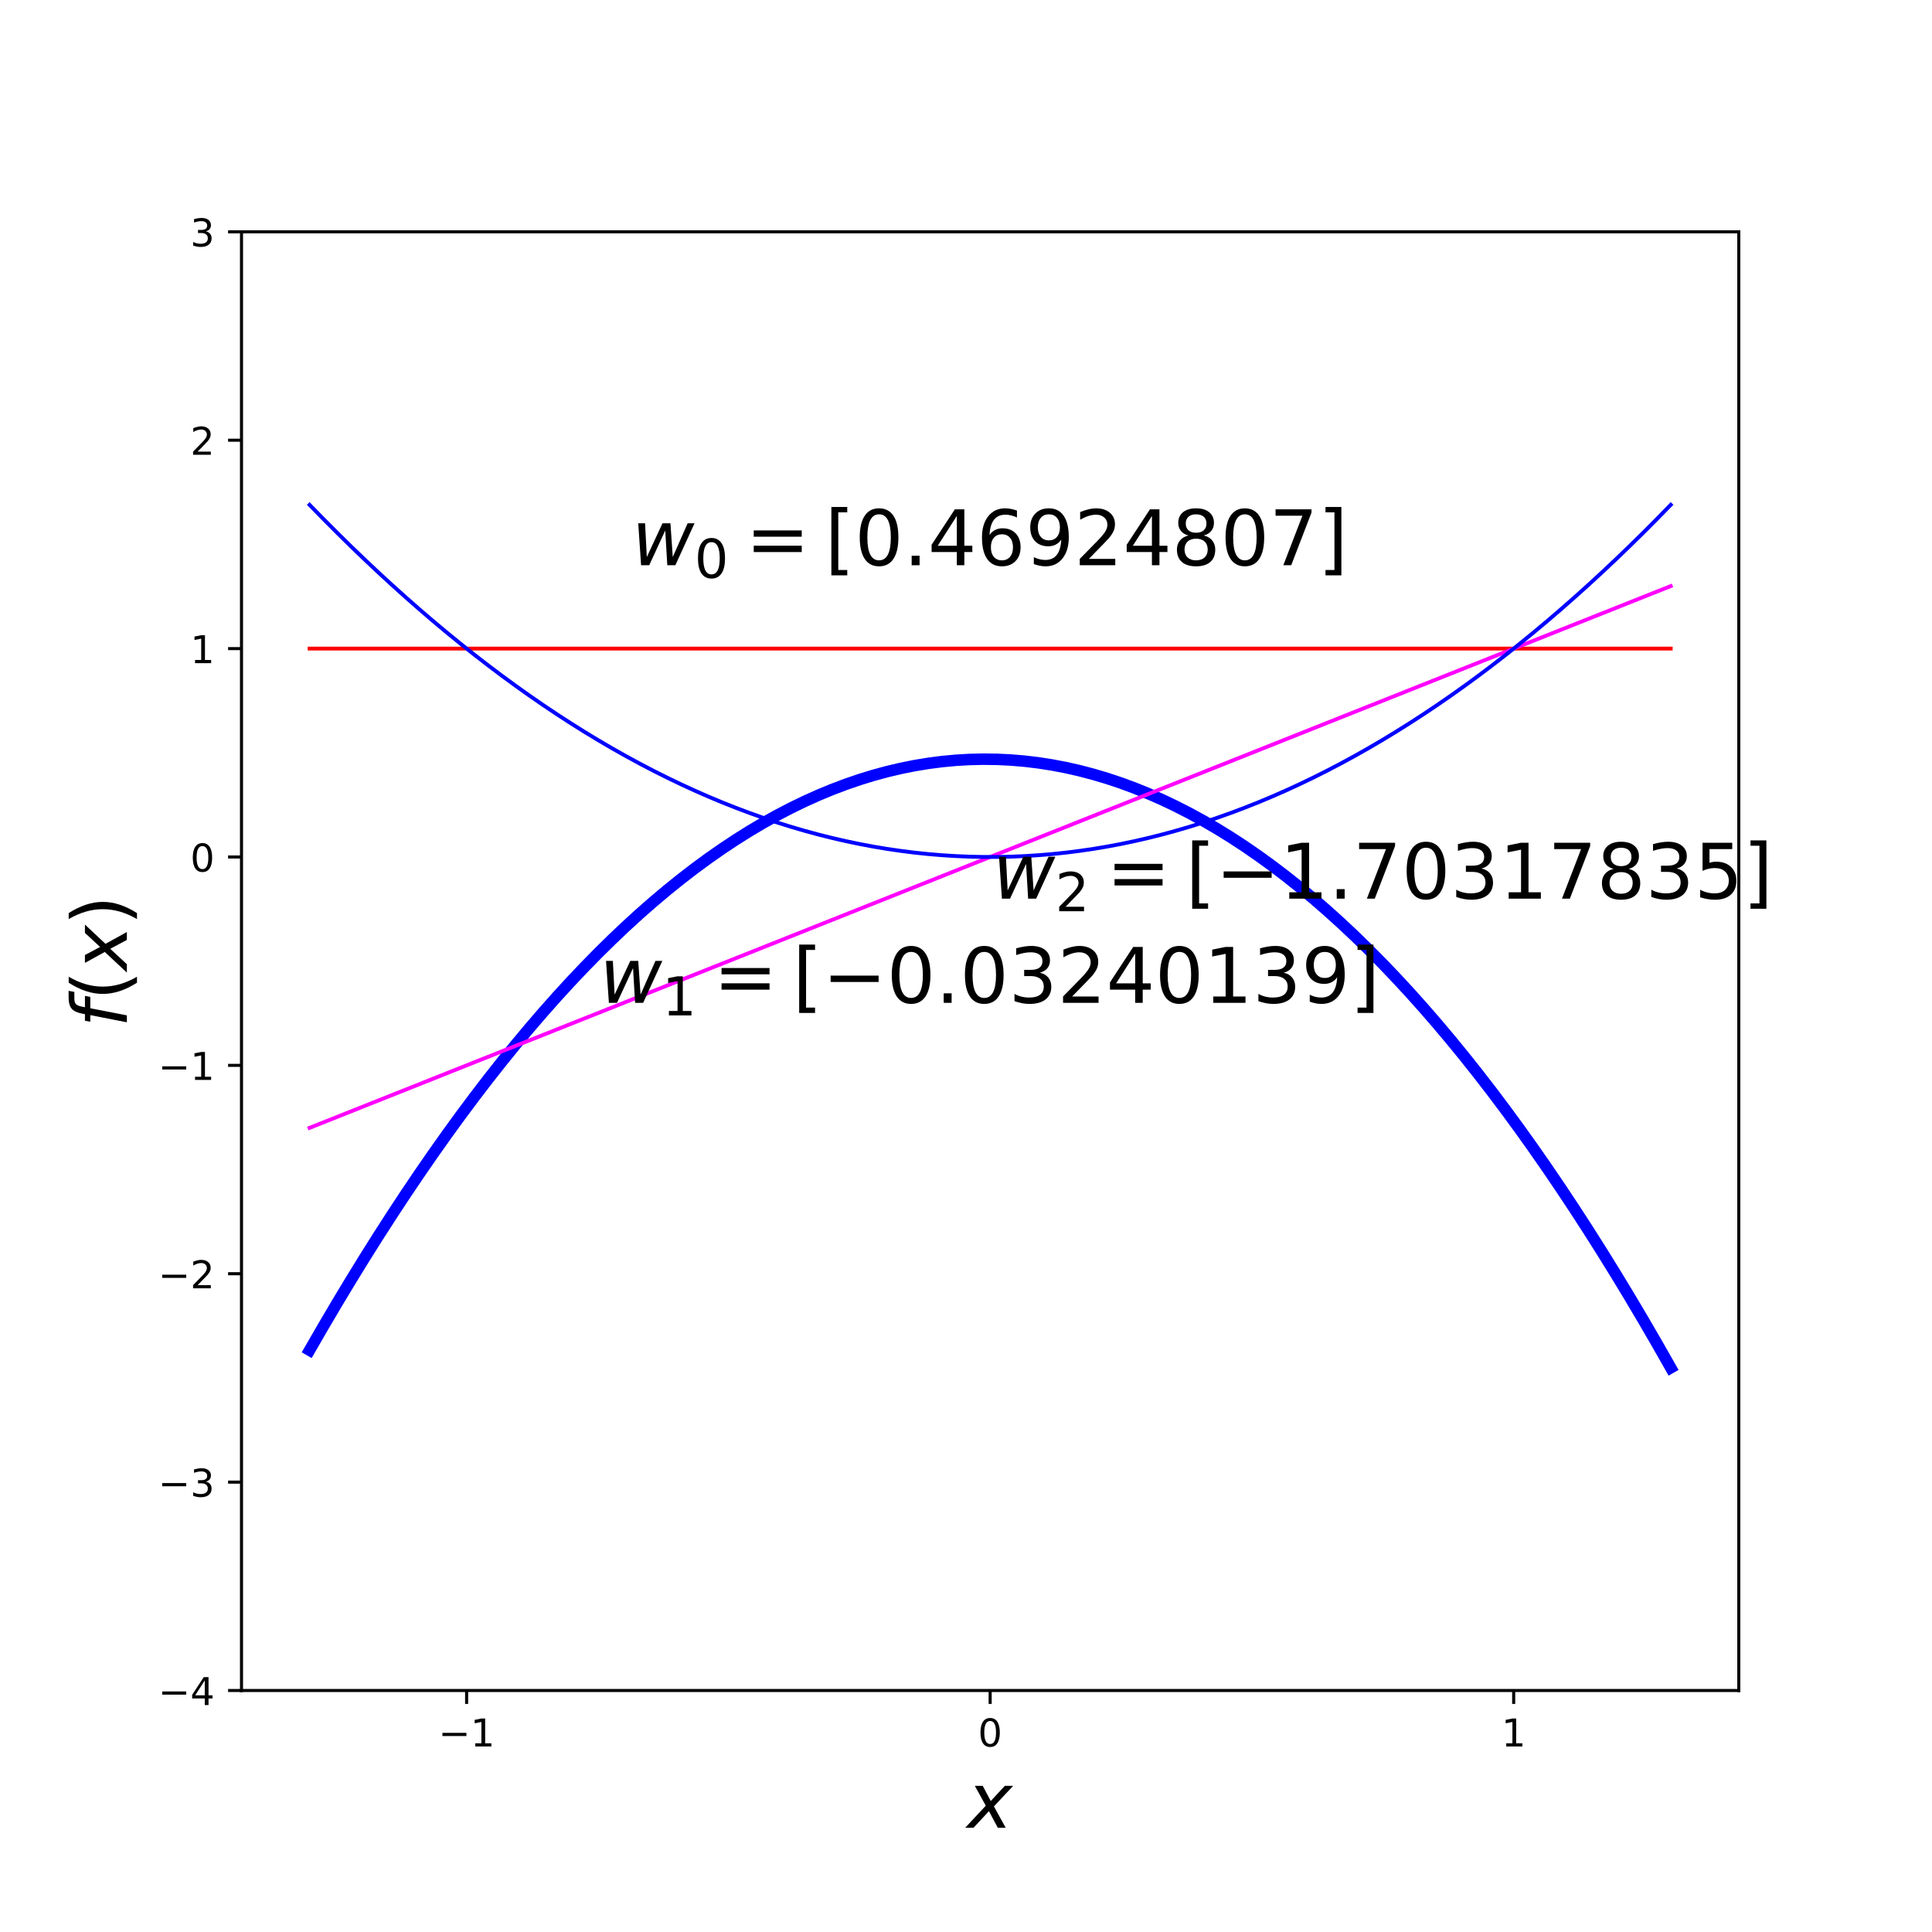
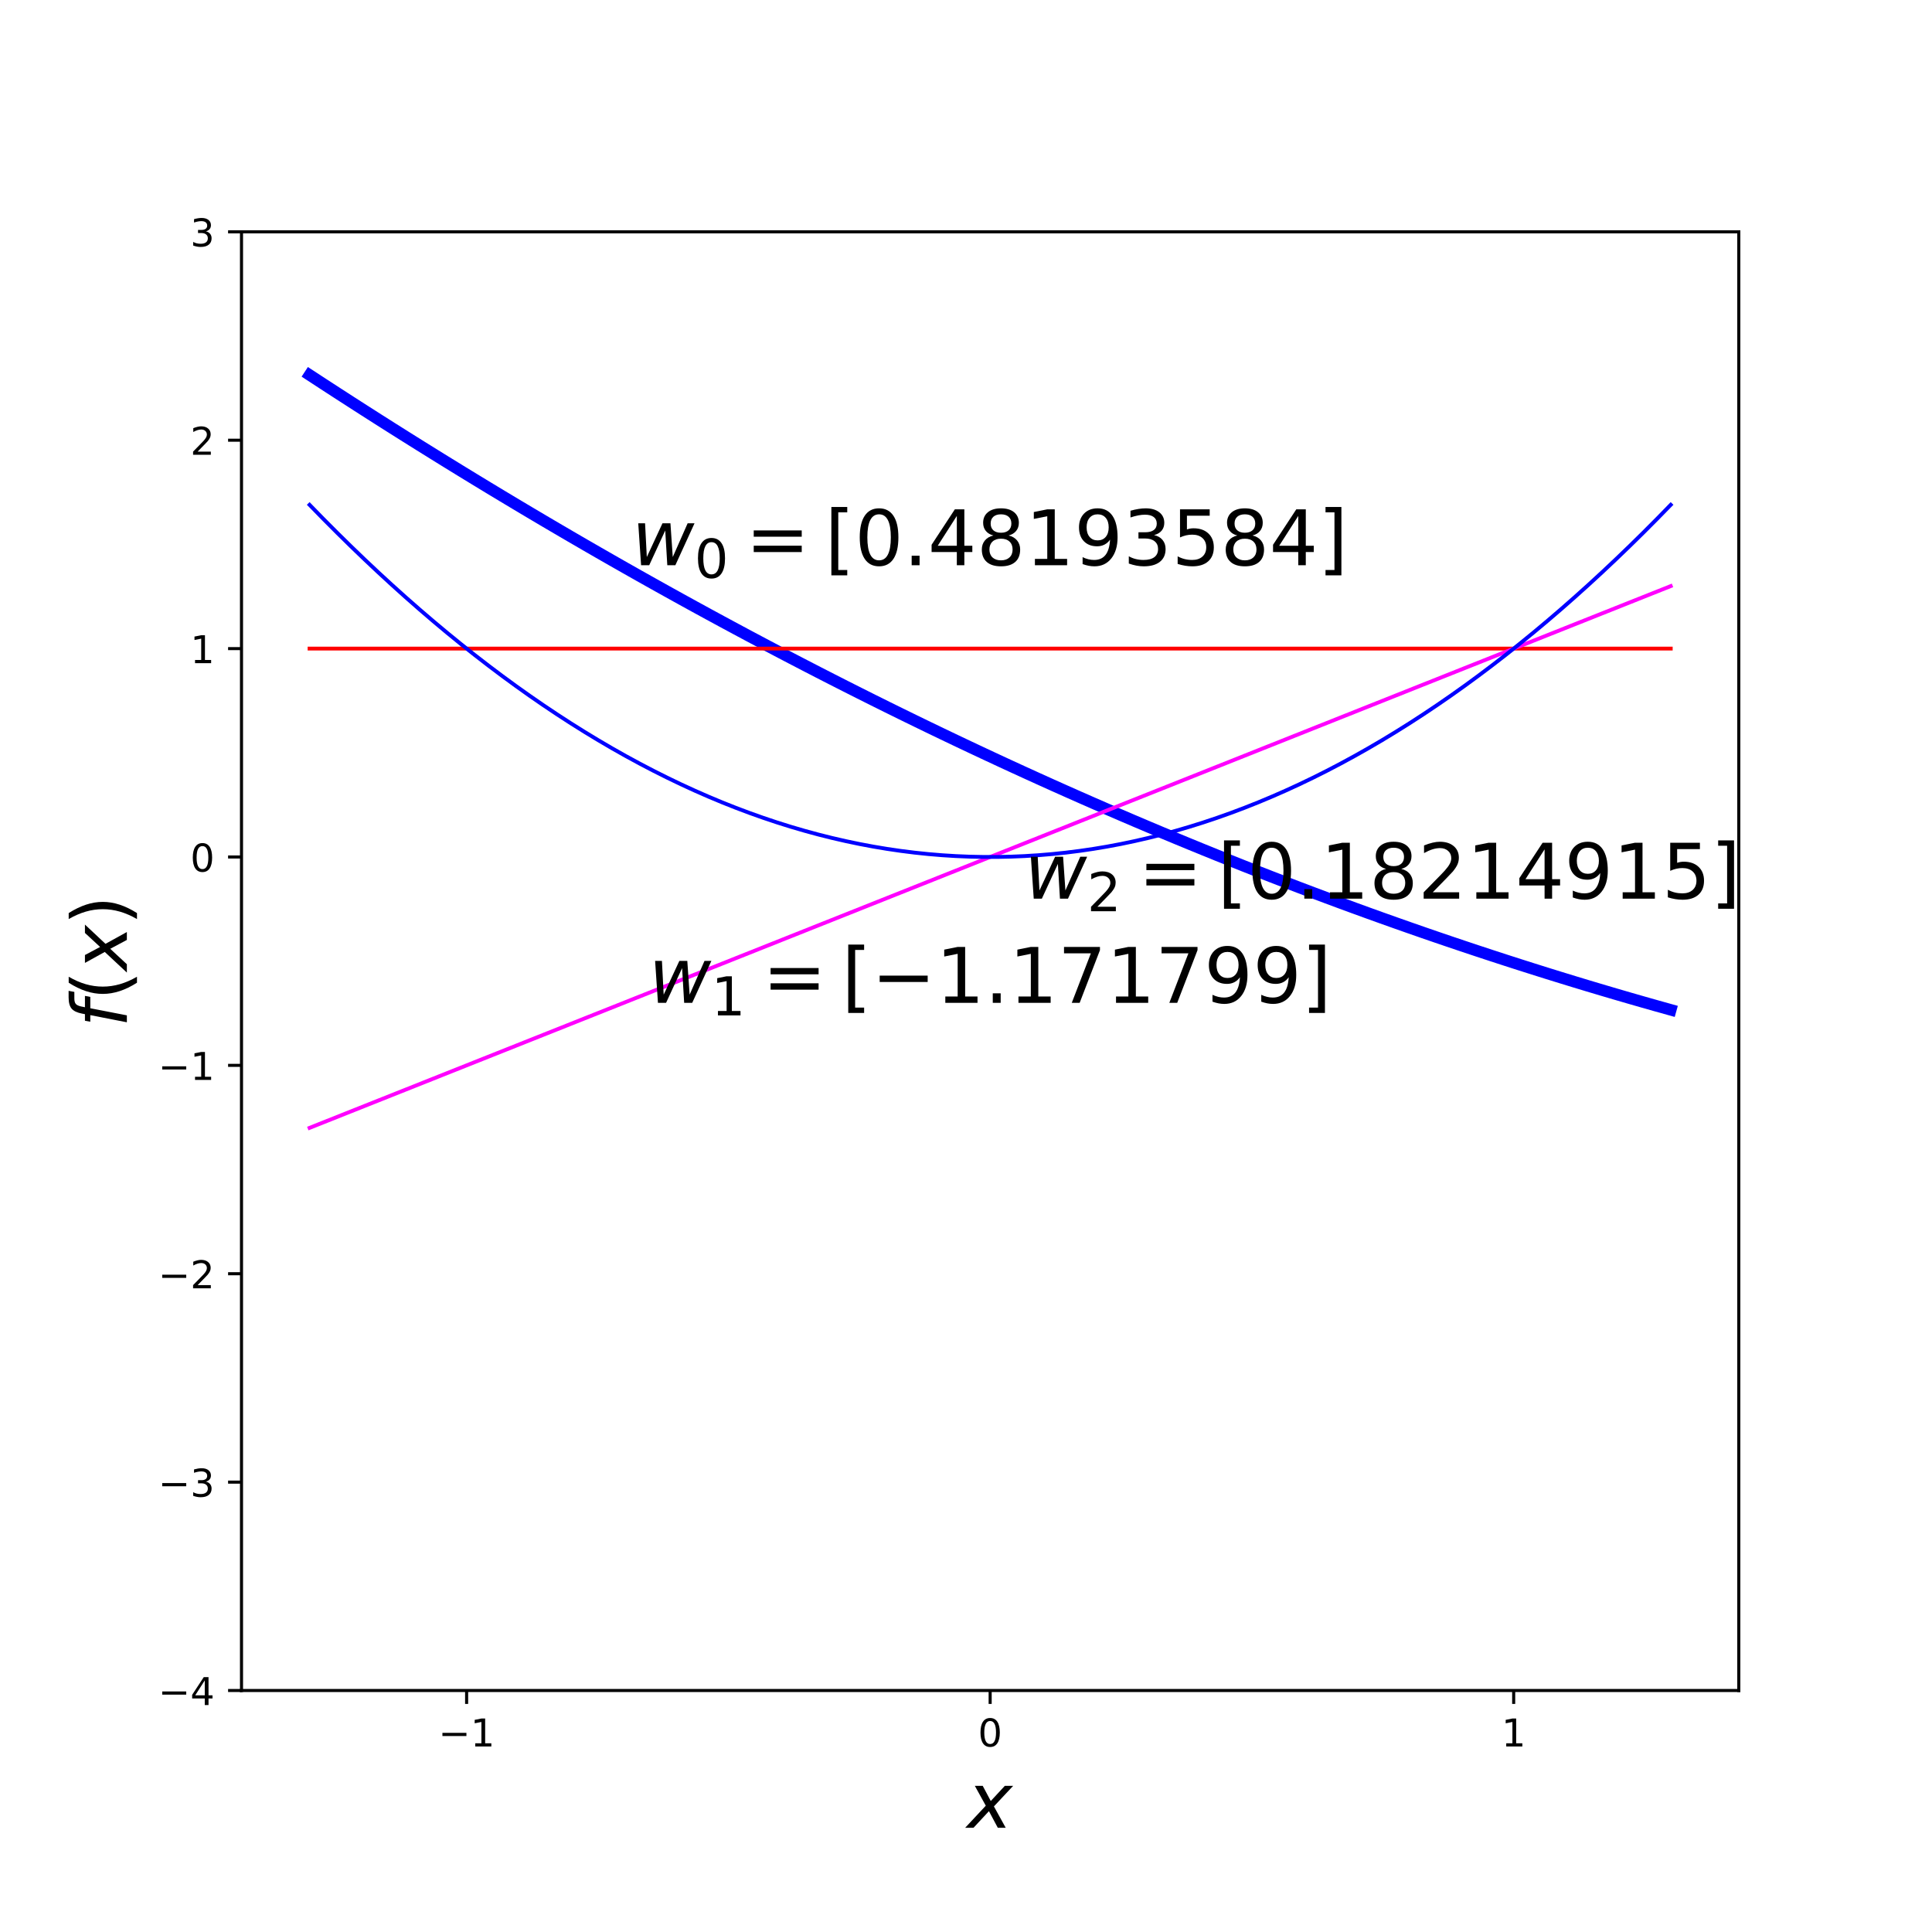
<svg xmlns="http://www.w3.org/2000/svg" xmlns:xlink="http://www.w3.org/1999/xlink" height="504pt" version="1.1" viewBox="0 0 504 504" width="504pt">
  <defs>
    <style type="text/css">
*{stroke-linecap:butt;stroke-linejoin:round;}
  </style>
  </defs>
  <g id="figure_1">
    <g id="patch_1">
      <path d="M 0 504  L 504 504  L 504 0  L 0 0  z " style="fill:none;" />
    </g>
    <g id="axes_1">
      <g id="patch_2">
        <path d="M 63 441  L 453.6 441  L 453.6 60.48  L 63 60.48  z " style="fill:none;" />
      </g>
      <g id="matplotlib.axis_1">
        <g id="xtick_1">
          <g id="line2d_1">
            <defs>
-               <path d="M 0 0  L 0 3.5  " id="m2988a7ef39" style="stroke:#000000;stroke-width:0.8;" />
-             </defs>
-             <g>
-               <use style="stroke:#000000;stroke-width:0.8;" x="121.727" xlink:href="#m2988a7ef39" y="441" />
+               <path d="M 0 0  L 0 3.5  " id="m8f98f9b2e1" style="stroke:#000000;stroke-width:0.8;" />
+             </defs>
+             <g>
+               <use style="stroke:#000000;stroke-width:0.8;" x="121.727" xlink:href="#m8f98f9b2e1" y="441" />
            </g>
          </g>
          <g id="text_1">
            <defs>
              <path d="M 10.594 35.5  L 73.188 35.5  L 73.188 27.203  L 10.594 27.203  z " id="DejaVuSans-2212" />
              <path d="M 12.406 8.297  L 28.516 8.297  L 28.516 63.922  L 10.984 60.406  L 10.984 69.391  L 28.422 72.906  L 38.281 72.906  L 38.281 8.297  L 54.391 8.297  L 54.391 0  L 12.406 0  z " id="DejaVuSans-31" />
            </defs>
            <g transform="translate(114.3555 455.5984)scale(0.1 -0.1)">
              <use xlink:href="#DejaVuSans-2212" />
              <use x="83.789" xlink:href="#DejaVuSans-31" />
            </g>
          </g>
        </g>
        <g id="xtick_2">
          <g id="line2d_2">
            <g>
-               <use style="stroke:#000000;stroke-width:0.8;" x="258.3" xlink:href="#m2988a7ef39" y="441" />
+               <use style="stroke:#000000;stroke-width:0.8;" x="258.3" xlink:href="#m8f98f9b2e1" y="441" />
            </g>
          </g>
          <g id="text_2">
            <defs>
              <path d="M 31.781 66.406  Q 24.172 66.406 20.328 58.906  Q 16.5 51.422 16.5 36.375  Q 16.5 21.391 20.328 13.891  Q 24.172 6.391 31.781 6.391  Q 39.453 6.391 43.281 13.891  Q 47.125 21.391 47.125 36.375  Q 47.125 51.422 43.281 58.906  Q 39.453 66.406 31.781 66.406  z M 31.781 74.219  Q 44.047 74.219 50.516 64.516  Q 56.984 54.828 56.984 36.375  Q 56.984 17.969 50.516 8.266  Q 44.047 -1.422 31.781 -1.422  Q 19.531 -1.422 13.062 8.266  Q 6.594 17.969 6.594 36.375  Q 6.594 54.828 13.062 64.516  Q 19.531 74.219 31.781 74.219  z " id="DejaVuSans-30" />
            </defs>
            <g transform="translate(255.1188 455.5984)scale(0.1 -0.1)">
              <use xlink:href="#DejaVuSans-30" />
            </g>
          </g>
        </g>
        <g id="xtick_3">
          <g id="line2d_3">
            <g>
-               <use style="stroke:#000000;stroke-width:0.8;" x="394.873" xlink:href="#m2988a7ef39" y="441" />
+               <use style="stroke:#000000;stroke-width:0.8;" x="394.873" xlink:href="#m8f98f9b2e1" y="441" />
            </g>
          </g>
          <g id="text_3">
            <g transform="translate(391.6922 455.5984)scale(0.1 -0.1)">
              <use xlink:href="#DejaVuSans-31" />
            </g>
          </g>
        </g>
        <g id="text_4">
          <defs>
            <path d="M 60.016 54.688  L 34.906 27.875  L 50.297 0  L 39.984 0  L 28.422 21.688  L 8.297 0  L -2.594 0  L 24.312 28.812  L 10.016 54.688  L 20.312 54.688  L 30.812 34.906  L 49.125 54.688  z " id="DejaVuSans-Oblique-78" />
          </defs>
          <g transform="translate(252.3 476.875)scale(0.2 -0.2)">
            <use transform="translate(0 0.3125)" xlink:href="#DejaVuSans-Oblique-78" />
          </g>
        </g>
      </g>
      <g id="matplotlib.axis_2">
        <g id="ytick_1">
          <g id="line2d_4">
            <defs>
-               <path d="M 0 0  L -3.5 0  " id="maf399787d5" style="stroke:#000000;stroke-width:0.8;" />
-             </defs>
-             <g>
-               <use style="stroke:#000000;stroke-width:0.8;" x="63" xlink:href="#maf399787d5" y="441" />
+               <path d="M 0 0  L -3.5 0  " id="mef9aa7019b" style="stroke:#000000;stroke-width:0.8;" />
+             </defs>
+             <g>
+               <use style="stroke:#000000;stroke-width:0.8;" x="63" xlink:href="#mef9aa7019b" y="441" />
            </g>
          </g>
          <g id="text_5">
            <defs>
              <path d="M 37.797 64.312  L 12.891 25.391  L 37.797 25.391  z M 35.203 72.906  L 47.609 72.906  L 47.609 25.391  L 58.016 25.391  L 58.016 17.188  L 47.609 17.188  L 47.609 0  L 37.797 0  L 37.797 17.188  L 4.891 17.188  L 4.891 26.703  z " id="DejaVuSans-34" />
            </defs>
            <g transform="translate(41.25781 444.7992)scale(0.1 -0.1)">
              <use xlink:href="#DejaVuSans-2212" />
              <use x="83.789" xlink:href="#DejaVuSans-34" />
            </g>
          </g>
        </g>
        <g id="ytick_2">
          <g id="line2d_5">
            <g>
-               <use style="stroke:#000000;stroke-width:0.8;" x="63" xlink:href="#maf399787d5" y="386.64" />
+               <use style="stroke:#000000;stroke-width:0.8;" x="63" xlink:href="#mef9aa7019b" y="386.64" />
            </g>
          </g>
          <g id="text_6">
            <defs>
              <path d="M 40.578 39.312  Q 47.656 37.797 51.625 33  Q 55.609 28.219 55.609 21.188  Q 55.609 10.406 48.188 4.484  Q 40.766 -1.422 27.094 -1.422  Q 22.516 -1.422 17.656 -0.516  Q 12.797 0.391 7.625 2.203  L 7.625 11.719  Q 11.719 9.328 16.594 8.109  Q 21.484 6.891 26.812 6.891  Q 36.078 6.891 40.938 10.547  Q 45.797 14.203 45.797 21.188  Q 45.797 27.641 41.281 31.266  Q 36.766 34.906 28.719 34.906  L 20.219 34.906  L 20.219 43.016  L 29.109 43.016  Q 36.375 43.016 40.234 45.922  Q 44.094 48.828 44.094 54.297  Q 44.094 59.906 40.109 62.906  Q 36.141 65.922 28.719 65.922  Q 24.656 65.922 20.016 65.031  Q 15.375 64.156 9.812 62.312  L 9.812 71.094  Q 15.438 72.656 20.344 73.438  Q 25.25 74.219 29.594 74.219  Q 40.828 74.219 47.359 69.109  Q 53.906 64.016 53.906 55.328  Q 53.906 49.266 50.438 45.094  Q 46.969 40.922 40.578 39.312  z " id="DejaVuSans-33" />
            </defs>
            <g transform="translate(41.25781 390.4392)scale(0.1 -0.1)">
              <use xlink:href="#DejaVuSans-2212" />
              <use x="83.789" xlink:href="#DejaVuSans-33" />
            </g>
          </g>
        </g>
        <g id="ytick_3">
          <g id="line2d_6">
            <g>
-               <use style="stroke:#000000;stroke-width:0.8;" x="63" xlink:href="#maf399787d5" y="332.28" />
+               <use style="stroke:#000000;stroke-width:0.8;" x="63" xlink:href="#mef9aa7019b" y="332.28" />
            </g>
          </g>
          <g id="text_7">
            <defs>
              <path d="M 19.188 8.297  L 53.609 8.297  L 53.609 0  L 7.328 0  L 7.328 8.297  Q 12.938 14.109 22.625 23.891  Q 32.328 33.688 34.812 36.531  Q 39.547 41.844 41.422 45.531  Q 43.312 49.219 43.312 52.781  Q 43.312 58.594 39.234 62.25  Q 35.156 65.922 28.609 65.922  Q 23.969 65.922 18.812 64.312  Q 13.672 62.703 7.812 59.422  L 7.812 69.391  Q 13.766 71.781 18.938 73  Q 24.125 74.219 28.422 74.219  Q 39.75 74.219 46.484 68.547  Q 53.219 62.891 53.219 53.422  Q 53.219 48.922 51.531 44.891  Q 49.859 40.875 45.406 35.406  Q 44.188 33.984 37.641 27.219  Q 31.109 20.453 19.188 8.297  z " id="DejaVuSans-32" />
            </defs>
            <g transform="translate(41.25781 336.0792)scale(0.1 -0.1)">
              <use xlink:href="#DejaVuSans-2212" />
              <use x="83.789" xlink:href="#DejaVuSans-32" />
            </g>
          </g>
        </g>
        <g id="ytick_4">
          <g id="line2d_7">
            <g>
-               <use style="stroke:#000000;stroke-width:0.8;" x="63" xlink:href="#maf399787d5" y="277.92" />
+               <use style="stroke:#000000;stroke-width:0.8;" x="63" xlink:href="#mef9aa7019b" y="277.92" />
            </g>
          </g>
          <g id="text_8">
            <g transform="translate(41.25781 281.7192)scale(0.1 -0.1)">
              <use xlink:href="#DejaVuSans-2212" />
              <use x="83.789" xlink:href="#DejaVuSans-31" />
            </g>
          </g>
        </g>
        <g id="ytick_5">
          <g id="line2d_8">
            <g>
-               <use style="stroke:#000000;stroke-width:0.8;" x="63" xlink:href="#maf399787d5" y="223.56" />
+               <use style="stroke:#000000;stroke-width:0.8;" x="63" xlink:href="#mef9aa7019b" y="223.56" />
            </g>
          </g>
          <g id="text_9">
            <g transform="translate(49.6375 227.3592)scale(0.1 -0.1)">
              <use xlink:href="#DejaVuSans-30" />
            </g>
          </g>
        </g>
        <g id="ytick_6">
          <g id="line2d_9">
            <g>
-               <use style="stroke:#000000;stroke-width:0.8;" x="63" xlink:href="#maf399787d5" y="169.2" />
+               <use style="stroke:#000000;stroke-width:0.8;" x="63" xlink:href="#mef9aa7019b" y="169.2" />
            </g>
          </g>
          <g id="text_10">
            <g transform="translate(49.6375 172.9992)scale(0.1 -0.1)">
              <use xlink:href="#DejaVuSans-31" />
            </g>
          </g>
        </g>
        <g id="ytick_7">
          <g id="line2d_10">
            <g>
-               <use style="stroke:#000000;stroke-width:0.8;" x="63" xlink:href="#maf399787d5" y="114.84" />
+               <use style="stroke:#000000;stroke-width:0.8;" x="63" xlink:href="#mef9aa7019b" y="114.84" />
            </g>
          </g>
          <g id="text_11">
            <g transform="translate(49.6375 118.6392)scale(0.1 -0.1)">
              <use xlink:href="#DejaVuSans-32" />
            </g>
          </g>
        </g>
        <g id="ytick_8">
          <g id="line2d_11">
            <g>
-               <use style="stroke:#000000;stroke-width:0.8;" x="63" xlink:href="#maf399787d5" y="60.48" />
+               <use style="stroke:#000000;stroke-width:0.8;" x="63" xlink:href="#mef9aa7019b" y="60.48" />
            </g>
          </g>
          <g id="text_12">
            <g transform="translate(49.6375 64.27922)scale(0.1 -0.1)">
              <use xlink:href="#DejaVuSans-33" />
            </g>
          </g>
        </g>
        <g id="text_13">
          <defs>
            <path d="M 47.797 75.984  L 46.391 68.5  L 37.797 68.5  Q 32.906 68.5 30.688 66.578  Q 28.469 64.656 27.391 59.516  L 26.422 54.688  L 41.219 54.688  L 39.891 47.703  L 25.094 47.703  L 15.828 0  L 6.781 0  L 16.109 47.703  L 7.516 47.703  L 8.797 54.688  L 17.391 54.688  L 18.109 58.5  Q 19.969 68.172 24.625 72.078  Q 29.297 75.984 39.312 75.984  z " id="DejaVuSans-Oblique-66" />
            <path d="M 31 75.875  Q 24.469 64.656 21.281 53.656  Q 18.109 42.672 18.109 31.391  Q 18.109 20.125 21.312 9.062  Q 24.516 -2 31 -13.188  L 23.188 -13.188  Q 15.875 -1.703 12.234 9.375  Q 8.594 20.453 8.594 31.391  Q 8.594 42.281 12.203 53.312  Q 15.828 64.359 23.188 75.875  z " id="DejaVuSans-28" />
            <path d="M 8.016 75.875  L 15.828 75.875  Q 23.141 64.359 26.781 53.312  Q 30.422 42.281 30.422 31.391  Q 30.422 20.453 26.781 9.375  Q 23.141 -1.703 15.828 -13.188  L 8.016 -13.188  Q 14.5 -2 17.703 9.062  Q 20.906 20.125 20.906 31.391  Q 20.906 42.672 17.703 53.656  Q 14.5 64.656 8.016 75.875  z " id="DejaVuSans-29" />
          </defs>
          <g transform="translate(33.09844 268.04)rotate(-90)scale(0.2 -0.2)">
            <use transform="translate(0 0.015625)" xlink:href="#DejaVuSans-Oblique-66" />
            <use transform="translate(35.20508 0.015625)" xlink:href="#DejaVuSans-28" />
            <use transform="translate(74.21875 0.015625)" xlink:href="#DejaVuSans-Oblique-78" />
            <use transform="translate(133.3984 0.015625)" xlink:href="#DejaVuSans-29" />
          </g>
        </g>
      </g>
      <g id="line2d_12">
-         <path clip-path="url(#p91a6a8c9d0)" d="M 80.755 352.23  L 84.341 346.018  L 87.928 339.934  L 91.515 333.978  L 95.102 328.149  L 98.688 322.448  L 102.275 316.875  L 105.862 311.429  L 109.449 306.112  L 113.036 300.921  L 116.622 295.859  L 120.209 290.924  L 123.796 286.117  L 127.383 281.438  L 130.969 276.887  L 134.556 272.463  L 138.143 268.167  L 141.73 263.998  L 145.317 259.958  L 148.903 256.045  L 152.49 252.26  L 156.077 248.602  L 159.664 245.072  L 163.25 241.67  L 166.837 238.396  L 170.424 235.249  L 174.011 232.23  L 177.598 229.339  L 181.184 226.576  L 184.771 223.94  L 188.358 221.432  L 191.945 219.051  L 195.531 216.799  L 199.118 214.674  L 202.705 212.677  L 206.292 210.807  L 209.879 209.065  L 213.465 207.451  L 217.052 205.965  L 220.639 204.606  L 224.226 203.375  L 227.812 202.272  L 231.399 201.297  L 234.986 200.449  L 238.573 199.729  L 242.16 199.137  L 245.746 198.672  L 249.333 198.335  L 252.92 198.126  L 256.507 198.045  L 260.093 198.091  L 263.68 198.265  L 267.267 198.566  L 270.854 198.996  L 274.44 199.553  L 278.027 200.238  L 281.614 201.05  L 285.201 201.991  L 288.788 203.059  L 292.374 204.254  L 295.961 205.578  L 299.548 207.029  L 303.135 208.608  L 306.721 210.314  L 310.308 212.149  L 313.895 214.111  L 317.482 216.2  L 321.069 218.418  L 324.655 220.763  L 328.242 223.236  L 331.829 225.836  L 335.416 228.565  L 339.002 231.421  L 342.589 234.404  L 346.176 237.516  L 349.763 240.755  L 353.35 244.122  L 356.936 247.616  L 360.523 251.239  L 364.11 254.989  L 367.697 258.867  L 371.283 262.872  L 374.87 267.005  L 378.457 271.266  L 382.044 275.655  L 385.631 280.171  L 389.217 284.815  L 392.804 289.587  L 396.391 294.486  L 399.978 299.513  L 403.564 304.668  L 407.151 309.951  L 410.738 315.361  L 414.325 320.899  L 417.912 326.565  L 421.498 332.359  L 425.085 338.28  L 428.672 344.329  L 432.259 350.505  L 435.845 356.81  " style="fill:none;stroke:#0000ff;stroke-linecap:square;stroke-width:3;" />
+         <path clip-path="url(#pb068b5b646)" d="M 80.755 97.82  L 84.341 100.162  L 87.928 102.49  L 91.515 104.805  L 95.102 107.106  L 98.688 109.394  L 102.275 111.668  L 105.862 113.928  L 109.449 116.175  L 113.036 118.407  L 116.622 120.627  L 120.209 122.832  L 123.796 125.024  L 127.383 127.203  L 130.969 129.367  L 134.556 131.518  L 138.143 133.655  L 141.73 135.779  L 145.317 137.889  L 148.903 139.985  L 152.49 142.068  L 156.077 144.137  L 159.664 146.192  L 163.25 148.234  L 166.837 150.262  L 170.424 152.276  L 174.011 154.277  L 177.598 156.264  L 181.184 158.238  L 184.771 160.197  L 188.358 162.143  L 191.945 164.076  L 195.531 165.995  L 199.118 167.9  L 202.705 169.791  L 206.292 171.669  L 209.879 173.533  L 213.465 175.384  L 217.052 177.22  L 220.639 179.044  L 224.226 180.853  L 227.812 182.649  L 231.399 184.431  L 234.986 186.2  L 238.573 187.954  L 242.16 189.696  L 245.746 191.423  L 249.333 193.137  L 252.92 194.837  L 256.507 196.524  L 260.093 198.197  L 263.68 199.856  L 267.267 201.502  L 270.854 203.133  L 274.44 204.752  L 278.027 206.356  L 281.614 207.947  L 285.201 209.525  L 288.788 211.088  L 292.374 212.638  L 295.961 214.175  L 299.548 215.697  L 303.135 217.206  L 306.721 218.701  L 310.308 220.183  L 313.895 221.651  L 317.482 223.106  L 321.069 224.546  L 324.655 225.973  L 328.242 227.387  L 331.829 228.786  L 335.416 230.172  L 339.002 231.545  L 342.589 232.904  L 346.176 234.249  L 349.763 235.58  L 353.35 236.898  L 356.936 238.202  L 360.523 239.493  L 364.11 240.769  L 367.697 242.032  L 371.283 243.282  L 374.87 244.518  L 378.457 245.74  L 382.044 246.948  L 385.631 248.143  L 389.217 249.324  L 392.804 250.492  L 396.391 251.646  L 399.978 252.786  L 403.564 253.913  L 407.151 255.025  L 410.738 256.125  L 414.325 257.21  L 417.912 258.282  L 421.498 259.34  L 425.085 260.385  L 428.672 261.416  L 432.259 262.433  L 435.845 263.437  " style="fill:none;stroke:#0000ff;stroke-linecap:square;stroke-width:3;" />
      </g>
      <g id="line2d_13">
-         <path clip-path="url(#p91a6a8c9d0)" d="M 80.755 169.2  L 84.341 169.2  L 87.928 169.2  L 91.515 169.2  L 95.102 169.2  L 98.688 169.2  L 102.275 169.2  L 105.862 169.2  L 109.449 169.2  L 113.036 169.2  L 116.622 169.2  L 120.209 169.2  L 123.796 169.2  L 127.383 169.2  L 130.969 169.2  L 134.556 169.2  L 138.143 169.2  L 141.73 169.2  L 145.317 169.2  L 148.903 169.2  L 152.49 169.2  L 156.077 169.2  L 159.664 169.2  L 163.25 169.2  L 166.837 169.2  L 170.424 169.2  L 174.011 169.2  L 177.598 169.2  L 181.184 169.2  L 184.771 169.2  L 188.358 169.2  L 191.945 169.2  L 195.531 169.2  L 199.118 169.2  L 202.705 169.2  L 206.292 169.2  L 209.879 169.2  L 213.465 169.2  L 217.052 169.2  L 220.639 169.2  L 224.226 169.2  L 227.812 169.2  L 231.399 169.2  L 234.986 169.2  L 238.573 169.2  L 242.16 169.2  L 245.746 169.2  L 249.333 169.2  L 252.92 169.2  L 256.507 169.2  L 260.093 169.2  L 263.68 169.2  L 267.267 169.2  L 270.854 169.2  L 274.44 169.2  L 278.027 169.2  L 281.614 169.2  L 285.201 169.2  L 288.788 169.2  L 292.374 169.2  L 295.961 169.2  L 299.548 169.2  L 303.135 169.2  L 306.721 169.2  L 310.308 169.2  L 313.895 169.2  L 317.482 169.2  L 321.069 169.2  L 324.655 169.2  L 328.242 169.2  L 331.829 169.2  L 335.416 169.2  L 339.002 169.2  L 342.589 169.2  L 346.176 169.2  L 349.763 169.2  L 353.35 169.2  L 356.936 169.2  L 360.523 169.2  L 364.11 169.2  L 367.697 169.2  L 371.283 169.2  L 374.87 169.2  L 378.457 169.2  L 382.044 169.2  L 385.631 169.2  L 389.217 169.2  L 392.804 169.2  L 396.391 169.2  L 399.978 169.2  L 403.564 169.2  L 407.151 169.2  L 410.738 169.2  L 414.325 169.2  L 417.912 169.2  L 421.498 169.2  L 425.085 169.2  L 428.672 169.2  L 432.259 169.2  L 435.845 169.2  " style="fill:none;stroke:#ff0000;stroke-linecap:square;" />
+         <path clip-path="url(#pb068b5b646)" d="M 80.755 169.2  L 84.341 169.2  L 87.928 169.2  L 91.515 169.2  L 95.102 169.2  L 98.688 169.2  L 102.275 169.2  L 105.862 169.2  L 109.449 169.2  L 113.036 169.2  L 116.622 169.2  L 120.209 169.2  L 123.796 169.2  L 127.383 169.2  L 130.969 169.2  L 134.556 169.2  L 138.143 169.2  L 141.73 169.2  L 145.317 169.2  L 148.903 169.2  L 152.49 169.2  L 156.077 169.2  L 159.664 169.2  L 163.25 169.2  L 166.837 169.2  L 170.424 169.2  L 174.011 169.2  L 177.598 169.2  L 181.184 169.2  L 184.771 169.2  L 188.358 169.2  L 191.945 169.2  L 195.531 169.2  L 199.118 169.2  L 202.705 169.2  L 206.292 169.2  L 209.879 169.2  L 213.465 169.2  L 217.052 169.2  L 220.639 169.2  L 224.226 169.2  L 227.812 169.2  L 231.399 169.2  L 234.986 169.2  L 238.573 169.2  L 242.16 169.2  L 245.746 169.2  L 249.333 169.2  L 252.92 169.2  L 256.507 169.2  L 260.093 169.2  L 263.68 169.2  L 267.267 169.2  L 270.854 169.2  L 274.44 169.2  L 278.027 169.2  L 281.614 169.2  L 285.201 169.2  L 288.788 169.2  L 292.374 169.2  L 295.961 169.2  L 299.548 169.2  L 303.135 169.2  L 306.721 169.2  L 310.308 169.2  L 313.895 169.2  L 317.482 169.2  L 321.069 169.2  L 324.655 169.2  L 328.242 169.2  L 331.829 169.2  L 335.416 169.2  L 339.002 169.2  L 342.589 169.2  L 346.176 169.2  L 349.763 169.2  L 353.35 169.2  L 356.936 169.2  L 360.523 169.2  L 364.11 169.2  L 367.697 169.2  L 371.283 169.2  L 374.87 169.2  L 378.457 169.2  L 382.044 169.2  L 385.631 169.2  L 389.217 169.2  L 392.804 169.2  L 396.391 169.2  L 399.978 169.2  L 403.564 169.2  L 407.151 169.2  L 410.738 169.2  L 414.325 169.2  L 417.912 169.2  L 421.498 169.2  L 425.085 169.2  L 428.672 169.2  L 432.259 169.2  L 435.845 169.2  " style="fill:none;stroke:#ff0000;stroke-linecap:square;" />
      </g>
      <g id="line2d_14">
-         <path clip-path="url(#p91a6a8c9d0)" d="M 80.755 294.228  L 84.341 292.8  L 87.928 291.373  L 91.515 289.945  L 95.102 288.517  L 98.688 287.09  L 102.275 285.662  L 105.862 284.235  L 109.449 282.807  L 113.036 281.379  L 116.622 279.952  L 120.209 278.524  L 123.796 277.096  L 127.383 275.669  L 130.969 274.241  L 134.556 272.813  L 138.143 271.386  L 141.73 269.958  L 145.317 268.531  L 148.903 267.103  L 152.49 265.675  L 156.077 264.248  L 159.664 262.82  L 163.25 261.392  L 166.837 259.965  L 170.424 258.537  L 174.011 257.109  L 177.598 255.682  L 181.184 254.254  L 184.771 252.827  L 188.358 251.399  L 191.945 249.971  L 195.531 248.544  L 199.118 247.116  L 202.705 245.688  L 206.292 244.261  L 209.879 242.833  L 213.465 241.405  L 217.052 239.978  L 220.639 238.55  L 224.226 237.123  L 227.812 235.695  L 231.399 234.267  L 234.986 232.84  L 238.573 231.412  L 242.16 229.984  L 245.746 228.557  L 249.333 227.129  L 252.92 225.701  L 256.507 224.274  L 260.093 222.846  L 263.68 221.419  L 267.267 219.991  L 270.854 218.563  L 274.44 217.136  L 278.027 215.708  L 281.614 214.28  L 285.201 212.853  L 288.788 211.425  L 292.374 209.997  L 295.961 208.57  L 299.548 207.142  L 303.135 205.715  L 306.721 204.287  L 310.308 202.859  L 313.895 201.432  L 317.482 200.004  L 321.069 198.576  L 324.655 197.149  L 328.242 195.721  L 331.829 194.293  L 335.416 192.866  L 339.002 191.438  L 342.589 190.011  L 346.176 188.583  L 349.763 187.155  L 353.35 185.728  L 356.936 184.3  L 360.523 182.872  L 364.11 181.445  L 367.697 180.017  L 371.283 178.589  L 374.87 177.162  L 378.457 175.734  L 382.044 174.307  L 385.631 172.879  L 389.217 171.451  L 392.804 170.024  L 396.391 168.596  L 399.978 167.168  L 403.564 165.741  L 407.151 164.313  L 410.738 162.885  L 414.325 161.458  L 417.912 160.03  L 421.498 158.603  L 425.085 157.175  L 428.672 155.747  L 432.259 154.32  L 435.845 152.892  " style="fill:none;stroke:#ff00ff;stroke-linecap:square;" />
+         <path clip-path="url(#pb068b5b646)" d="M 80.755 294.228  L 84.341 292.8  L 87.928 291.373  L 91.515 289.945  L 95.102 288.517  L 98.688 287.09  L 102.275 285.662  L 105.862 284.235  L 109.449 282.807  L 113.036 281.379  L 116.622 279.952  L 120.209 278.524  L 123.796 277.096  L 127.383 275.669  L 130.969 274.241  L 134.556 272.813  L 138.143 271.386  L 141.73 269.958  L 145.317 268.531  L 148.903 267.103  L 152.49 265.675  L 156.077 264.248  L 159.664 262.82  L 163.25 261.392  L 166.837 259.965  L 170.424 258.537  L 174.011 257.109  L 177.598 255.682  L 181.184 254.254  L 184.771 252.827  L 188.358 251.399  L 191.945 249.971  L 195.531 248.544  L 199.118 247.116  L 202.705 245.688  L 206.292 244.261  L 209.879 242.833  L 213.465 241.405  L 217.052 239.978  L 220.639 238.55  L 224.226 237.123  L 227.812 235.695  L 231.399 234.267  L 234.986 232.84  L 238.573 231.412  L 242.16 229.984  L 245.746 228.557  L 249.333 227.129  L 252.92 225.701  L 256.507 224.274  L 260.093 222.846  L 263.68 221.419  L 267.267 219.991  L 270.854 218.563  L 274.44 217.136  L 278.027 215.708  L 281.614 214.28  L 285.201 212.853  L 288.788 211.425  L 292.374 209.997  L 295.961 208.57  L 299.548 207.142  L 303.135 205.715  L 306.721 204.287  L 310.308 202.859  L 313.895 201.432  L 317.482 200.004  L 321.069 198.576  L 324.655 197.149  L 328.242 195.721  L 331.829 194.293  L 335.416 192.866  L 339.002 191.438  L 342.589 190.011  L 346.176 188.583  L 349.763 187.155  L 353.35 185.728  L 356.936 184.3  L 360.523 182.872  L 364.11 181.445  L 367.697 180.017  L 371.283 178.589  L 374.87 177.162  L 378.457 175.734  L 382.044 174.307  L 385.631 172.879  L 389.217 171.451  L 392.804 170.024  L 396.391 168.596  L 399.978 167.168  L 403.564 165.741  L 407.151 164.313  L 410.738 162.885  L 414.325 161.458  L 417.912 160.03  L 421.498 158.603  L 425.085 157.175  L 428.672 155.747  L 432.259 154.32  L 435.845 152.892  " style="fill:none;stroke:#ff00ff;stroke-linecap:square;" />
      </g>
      <g id="line2d_15">
-         <path clip-path="url(#p91a6a8c9d0)" d="M 80.755 131.692  L 84.341 135.366  L 87.928 138.965  L 91.515 142.49  L 95.102 145.939  L 98.688 149.314  L 102.275 152.613  L 105.862 155.837  L 109.449 158.987  L 113.036 162.061  L 116.622 165.061  L 120.209 167.985  L 123.796 170.835  L 127.383 173.609  L 130.969 176.309  L 134.556 178.933  L 138.143 181.483  L 141.73 183.958  L 145.317 186.357  L 148.903 188.682  L 152.49 190.931  L 156.077 193.106  L 159.664 195.206  L 163.25 197.23  L 166.837 199.18  L 170.424 201.055  L 174.011 202.854  L 177.598 204.579  L 181.184 206.229  L 184.771 207.803  L 188.358 209.303  L 191.945 210.728  L 195.531 212.078  L 199.118 213.352  L 202.705 214.552  L 206.292 215.677  L 209.879 216.727  L 213.465 217.702  L 217.052 218.601  L 220.639 219.426  L 224.226 220.176  L 227.812 220.851  L 231.399 221.451  L 234.986 221.976  L 238.573 222.426  L 242.16 222.801  L 245.746 223.101  L 249.333 223.326  L 252.92 223.476  L 256.507 223.551  L 260.093 223.551  L 263.68 223.476  L 267.267 223.326  L 270.854 223.101  L 274.44 222.801  L 278.027 222.426  L 281.614 221.976  L 285.201 221.451  L 288.788 220.851  L 292.374 220.176  L 295.961 219.426  L 299.548 218.601  L 303.135 217.702  L 306.721 216.727  L 310.308 215.677  L 313.895 214.552  L 317.482 213.352  L 321.069 212.078  L 324.655 210.728  L 328.242 209.303  L 331.829 207.803  L 335.416 206.229  L 339.002 204.579  L 342.589 202.854  L 346.176 201.055  L 349.763 199.18  L 353.35 197.23  L 356.936 195.206  L 360.523 193.106  L 364.11 190.931  L 367.697 188.682  L 371.283 186.357  L 374.87 183.958  L 378.457 181.483  L 382.044 178.933  L 385.631 176.309  L 389.217 173.609  L 392.804 170.835  L 396.391 167.985  L 399.978 165.061  L 403.564 162.061  L 407.151 158.987  L 410.738 155.837  L 414.325 152.613  L 417.912 149.314  L 421.498 145.939  L 425.085 142.49  L 428.672 138.965  L 432.259 135.366  L 435.845 131.692  " style="fill:none;stroke:#0000ff;stroke-linecap:square;" />
+         <path clip-path="url(#pb068b5b646)" d="M 80.755 131.692  L 84.341 135.366  L 87.928 138.965  L 91.515 142.49  L 95.102 145.939  L 98.688 149.314  L 102.275 152.613  L 105.862 155.837  L 109.449 158.987  L 113.036 162.061  L 116.622 165.061  L 120.209 167.985  L 123.796 170.835  L 127.383 173.609  L 130.969 176.309  L 134.556 178.933  L 138.143 181.483  L 141.73 183.958  L 145.317 186.357  L 148.903 188.682  L 152.49 190.931  L 156.077 193.106  L 159.664 195.206  L 163.25 197.23  L 166.837 199.18  L 170.424 201.055  L 174.011 202.854  L 177.598 204.579  L 181.184 206.229  L 184.771 207.803  L 188.358 209.303  L 191.945 210.728  L 195.531 212.078  L 199.118 213.352  L 202.705 214.552  L 206.292 215.677  L 209.879 216.727  L 213.465 217.702  L 217.052 218.601  L 220.639 219.426  L 224.226 220.176  L 227.812 220.851  L 231.399 221.451  L 234.986 221.976  L 238.573 222.426  L 242.16 222.801  L 245.746 223.101  L 249.333 223.326  L 252.92 223.476  L 256.507 223.551  L 260.093 223.551  L 263.68 223.476  L 267.267 223.326  L 270.854 223.101  L 274.44 222.801  L 278.027 222.426  L 281.614 221.976  L 285.201 221.451  L 288.788 220.851  L 292.374 220.176  L 295.961 219.426  L 299.548 218.601  L 303.135 217.702  L 306.721 216.727  L 310.308 215.677  L 313.895 214.552  L 317.482 213.352  L 321.069 212.078  L 324.655 210.728  L 328.242 209.303  L 331.829 207.803  L 335.416 206.229  L 339.002 204.579  L 342.589 202.854  L 346.176 201.055  L 349.763 199.18  L 353.35 197.23  L 356.936 195.206  L 360.523 193.106  L 364.11 190.931  L 367.697 188.682  L 371.283 186.357  L 374.87 183.958  L 378.457 181.483  L 382.044 178.933  L 385.631 176.309  L 389.217 173.609  L 392.804 170.835  L 396.391 167.985  L 399.978 165.061  L 403.564 162.061  L 407.151 158.987  L 410.738 155.837  L 414.325 152.613  L 417.912 149.314  L 421.498 145.939  L 425.085 142.49  L 428.672 138.965  L 432.259 135.366  L 435.845 131.692  " style="fill:none;stroke:#0000ff;stroke-linecap:square;" />
      </g>
      <g id="patch_3">
        <path d="M 63 441  L 63 60.48  " style="fill:none;stroke:#000000;stroke-linecap:square;stroke-linejoin:miter;stroke-width:0.8;" />
      </g>
      <g id="patch_4">
        <path d="M 453.6 441  L 453.6 60.48  " style="fill:none;stroke:#000000;stroke-linecap:square;stroke-linejoin:miter;stroke-width:0.8;" />
      </g>
      <g id="patch_5">
        <path d="M 63 441  L 453.6 441  " style="fill:none;stroke:#000000;stroke-linecap:square;stroke-linejoin:miter;stroke-width:0.8;" />
      </g>
      <g id="patch_6">
        <path d="M 63 60.48  L 453.6 60.48  " style="fill:none;stroke:#000000;stroke-linecap:square;stroke-linejoin:miter;stroke-width:0.8;" />
      </g>
      <g id="text_14">
        <defs>
          <path d="M 8.5 54.688  L 17.391 54.688  L 19.672 10.688  L 40.094 54.688  L 50.484 54.688  L 53.516 10.688  L 72.906 54.688  L 81.891 54.688  L 56.891 0  L 46.391 0  L 43.703 45.312  L 22.797 0  L 12.203 0  z " id="DejaVuSans-Oblique-77" />
          <path d="M 10.594 45.406  L 73.188 45.406  L 73.188 37.203  L 10.594 37.203  z M 10.594 25.484  L 73.188 25.484  L 73.188 17.188  L 10.594 17.188  z " id="DejaVuSans-3d" />
          <path d="M 8.594 75.984  L 29.297 75.984  L 29.297 69  L 17.578 69  L 17.578 -6.203  L 29.297 -6.203  L 29.297 -13.188  L 8.594 -13.188  z " id="DejaVuSans-5b" />
          <path d="M 10.688 12.406  L 21 12.406  L 21 0  L 10.688 0  z " id="DejaVuSans-2e" />
-           <path d="M 33.016 40.375  Q 26.375 40.375 22.484 35.828  Q 18.609 31.297 18.609 23.391  Q 18.609 15.531 22.484 10.953  Q 26.375 6.391 33.016 6.391  Q 39.656 6.391 43.531 10.953  Q 47.406 15.531 47.406 23.391  Q 47.406 31.297 43.531 35.828  Q 39.656 40.375 33.016 40.375  z M 52.594 71.297  L 52.594 62.312  Q 48.875 64.062 45.094 64.984  Q 41.312 65.922 37.594 65.922  Q 27.828 65.922 22.672 59.328  Q 17.531 52.734 16.797 39.406  Q 19.672 43.656 24.016 45.922  Q 28.375 48.188 33.594 48.188  Q 44.578 48.188 50.953 41.516  Q 57.328 34.859 57.328 23.391  Q 57.328 12.156 50.688 5.359  Q 44.047 -1.422 33.016 -1.422  Q 20.359 -1.422 13.672 8.266  Q 6.984 17.969 6.984 36.375  Q 6.984 53.656 15.188 63.938  Q 23.391 74.219 37.203 74.219  Q 40.922 74.219 44.703 73.484  Q 48.484 72.75 52.594 71.297  z " id="DejaVuSans-36" />
+           <path d="M 31.781 34.625  Q 24.75 34.625 20.719 30.859  Q 16.703 27.094 16.703 20.516  Q 16.703 13.922 20.719 10.156  Q 24.75 6.391 31.781 6.391  Q 38.812 6.391 42.859 10.172  Q 46.922 13.969 46.922 20.516  Q 46.922 27.094 42.891 30.859  Q 38.875 34.625 31.781 34.625  z M 21.922 38.812  Q 15.578 40.375 12.031 44.719  Q 8.5 49.078 8.5 55.328  Q 8.5 64.062 14.719 69.141  Q 20.953 74.219 31.781 74.219  Q 42.672 74.219 48.875 69.141  Q 55.078 64.062 55.078 55.328  Q 55.078 49.078 51.531 44.719  Q 48 40.375 41.703 38.812  Q 48.828 37.156 52.797 32.312  Q 56.781 27.484 56.781 20.516  Q 56.781 9.906 50.312 4.234  Q 43.844 -1.422 31.781 -1.422  Q 19.734 -1.422 13.25 4.234  Q 6.781 9.906 6.781 20.516  Q 6.781 27.484 10.781 32.312  Q 14.797 37.156 21.922 38.812  z M 18.312 54.391  Q 18.312 48.734 21.844 45.562  Q 25.391 42.391 31.781 42.391  Q 38.141 42.391 41.719 45.562  Q 45.312 48.734 45.312 54.391  Q 45.312 60.062 41.719 63.234  Q 38.141 66.406 31.781 66.406  Q 25.391 66.406 21.844 63.234  Q 18.312 60.062 18.312 54.391  z " id="DejaVuSans-38" />
          <path d="M 10.984 1.516  L 10.984 10.5  Q 14.703 8.734 18.5 7.812  Q 22.312 6.891 25.984 6.891  Q 35.75 6.891 40.891 13.453  Q 46.047 20.016 46.781 33.406  Q 43.953 29.203 39.594 26.953  Q 35.25 24.703 29.984 24.703  Q 19.047 24.703 12.672 31.312  Q 6.297 37.938 6.297 49.422  Q 6.297 60.641 12.938 67.422  Q 19.578 74.219 30.609 74.219  Q 43.266 74.219 49.922 64.516  Q 56.594 54.828 56.594 36.375  Q 56.594 19.141 48.406 8.859  Q 40.234 -1.422 26.422 -1.422  Q 22.703 -1.422 18.891 -0.688  Q 15.094 0.047 10.984 1.516  z M 30.609 32.422  Q 37.25 32.422 41.125 36.953  Q 45.016 41.5 45.016 49.422  Q 45.016 57.281 41.125 61.844  Q 37.25 66.406 30.609 66.406  Q 23.969 66.406 20.094 61.844  Q 16.219 57.281 16.219 49.422  Q 16.219 41.5 20.094 36.953  Q 23.969 32.422 30.609 32.422  z " id="DejaVuSans-39" />
-           <path d="M 31.781 34.625  Q 24.75 34.625 20.719 30.859  Q 16.703 27.094 16.703 20.516  Q 16.703 13.922 20.719 10.156  Q 24.75 6.391 31.781 6.391  Q 38.812 6.391 42.859 10.172  Q 46.922 13.969 46.922 20.516  Q 46.922 27.094 42.891 30.859  Q 38.875 34.625 31.781 34.625  z M 21.922 38.812  Q 15.578 40.375 12.031 44.719  Q 8.5 49.078 8.5 55.328  Q 8.5 64.062 14.719 69.141  Q 20.953 74.219 31.781 74.219  Q 42.672 74.219 48.875 69.141  Q 55.078 64.062 55.078 55.328  Q 55.078 49.078 51.531 44.719  Q 48 40.375 41.703 38.812  Q 48.828 37.156 52.797 32.312  Q 56.781 27.484 56.781 20.516  Q 56.781 9.906 50.312 4.234  Q 43.844 -1.422 31.781 -1.422  Q 19.734 -1.422 13.25 4.234  Q 6.781 9.906 6.781 20.516  Q 6.781 27.484 10.781 32.312  Q 14.797 37.156 21.922 38.812  z M 18.312 54.391  Q 18.312 48.734 21.844 45.562  Q 25.391 42.391 31.781 42.391  Q 38.141 42.391 41.719 45.562  Q 45.312 48.734 45.312 54.391  Q 45.312 60.062 41.719 63.234  Q 38.141 66.406 31.781 66.406  Q 25.391 66.406 21.844 63.234  Q 18.312 60.062 18.312 54.391  z " id="DejaVuSans-38" />
-           <path d="M 8.203 72.906  L 55.078 72.906  L 55.078 68.703  L 28.609 0  L 18.312 0  L 43.219 64.594  L 8.203 64.594  z " id="DejaVuSans-37" />
+           <path d="M 10.797 72.906  L 49.516 72.906  L 49.516 64.594  L 19.828 64.594  L 19.828 46.734  Q 21.969 47.469 24.109 47.828  Q 26.266 48.188 28.422 48.188  Q 40.625 48.188 47.75 41.5  Q 54.891 34.812 54.891 23.391  Q 54.891 11.625 47.562 5.094  Q 40.234 -1.422 26.906 -1.422  Q 22.312 -1.422 17.547 -0.641  Q 12.797 0.141 7.719 1.703  L 7.719 11.625  Q 12.109 9.234 16.797 8.062  Q 21.484 6.891 26.703 6.891  Q 35.156 6.891 40.078 11.328  Q 45.016 15.766 45.016 23.391  Q 45.016 31 40.078 35.438  Q 35.156 39.891 26.703 39.891  Q 22.75 39.891 18.812 39.016  Q 14.891 38.141 10.797 36.281  z " id="DejaVuSans-35" />
          <path d="M 30.422 75.984  L 30.422 -13.188  L 9.719 -13.188  L 9.719 -6.203  L 21.391 -6.203  L 21.391 69  L 9.719 69  L 9.719 75.984  z " id="DejaVuSans-5d" />
        </defs>
        <g transform="translate(164.8 147.456)scale(0.2 -0.2)">
          <use transform="translate(0 0.015625)" xlink:href="#DejaVuSans-Oblique-77" />
          <use transform="translate(81.78711 -16.39062)scale(0.7)" xlink:href="#DejaVuSans-30" />
          <use transform="translate(148.54 0.015625)" xlink:href="#DejaVuSans-3d" />
          <use transform="translate(251.8115 0.015625)" xlink:href="#DejaVuSans-5b" />
          <use transform="translate(290.8252 0.015625)" xlink:href="#DejaVuSans-30" />
          <use transform="translate(354.4482 0.015625)" xlink:href="#DejaVuSans-2e" />
          <use transform="translate(386.2354 0.015625)" xlink:href="#DejaVuSans-34" />
-           <use transform="translate(449.8584 0.015625)" xlink:href="#DejaVuSans-36" />
-           <use transform="translate(513.4814 0.015625)" xlink:href="#DejaVuSans-39" />
-           <use transform="translate(577.0889 0.015625)" xlink:href="#DejaVuSans-32" />
-           <use transform="translate(640.7119 0.015625)" xlink:href="#DejaVuSans-34" />
-           <use transform="translate(704.335 0.015625)" xlink:href="#DejaVuSans-38" />
-           <use transform="translate(767.958 0.015625)" xlink:href="#DejaVuSans-30" />
-           <use transform="translate(831.5811 0.015625)" xlink:href="#DejaVuSans-37" />
-           <use transform="translate(895.2041 0.015625)" xlink:href="#DejaVuSans-5d" />
+           <use transform="translate(449.8584 0.015625)" xlink:href="#DejaVuSans-38" />
+           <use transform="translate(513.4814 0.015625)" xlink:href="#DejaVuSans-31" />
+           <use transform="translate(577.1045 0.015625)" xlink:href="#DejaVuSans-39" />
+           <use transform="translate(640.7275 0.015625)" xlink:href="#DejaVuSans-33" />
+           <use transform="translate(704.3506 0.015625)" xlink:href="#DejaVuSans-35" />
+           <use transform="translate(767.9736 0.015625)" xlink:href="#DejaVuSans-38" />
+           <use transform="translate(831.5967 0.015625)" xlink:href="#DejaVuSans-34" />
+           <use transform="translate(895.2197 0.015625)" xlink:href="#DejaVuSans-5d" />
        </g>
      </g>
      <g id="text_15">
-         <g transform="translate(156.4 261.612)scale(0.2 -0.2)">
+         <defs>
+           <path d="M 8.203 72.906  L 55.078 72.906  L 55.078 68.703  L 28.609 0  L 18.312 0  L 43.219 64.594  L 8.203 64.594  z " id="DejaVuSans-37" />
+         </defs>
+         <g transform="translate(169.2 261.612)scale(0.2 -0.2)">
          <use transform="translate(0 0.015625)" xlink:href="#DejaVuSans-Oblique-77" />
          <use transform="translate(81.78711 -16.39062)scale(0.7)" xlink:href="#DejaVuSans-31" />
          <use transform="translate(148.54 0.015625)" xlink:href="#DejaVuSans-3d" />
          <use transform="translate(251.8115 0.015625)" xlink:href="#DejaVuSans-5b" />
          <use transform="translate(290.8252 0.015625)" xlink:href="#DejaVuSans-2212" />
-           <use transform="translate(374.6143 0.015625)" xlink:href="#DejaVuSans-30" />
+           <use transform="translate(374.6143 0.015625)" xlink:href="#DejaVuSans-31" />
          <use transform="translate(438.2373 0.015625)" xlink:href="#DejaVuSans-2e" />
-           <use transform="translate(470.0244 0.015625)" xlink:href="#DejaVuSans-30" />
-           <use transform="translate(533.6475 0.015625)" xlink:href="#DejaVuSans-33" />
-           <use transform="translate(597.2705 0.015625)" xlink:href="#DejaVuSans-32" />
-           <use transform="translate(660.8936 0.015625)" xlink:href="#DejaVuSans-34" />
-           <use transform="translate(724.5166 0.015625)" xlink:href="#DejaVuSans-30" />
-           <use transform="translate(788.1396 0.015625)" xlink:href="#DejaVuSans-31" />
-           <use transform="translate(851.7627 0.015625)" xlink:href="#DejaVuSans-33" />
-           <use transform="translate(915.3857 0.015625)" xlink:href="#DejaVuSans-39" />
-           <use transform="translate(979.0088 0.015625)" xlink:href="#DejaVuSans-5d" />
+           <use transform="translate(470.0244 0.015625)" xlink:href="#DejaVuSans-31" />
+           <use transform="translate(533.6475 0.015625)" xlink:href="#DejaVuSans-37" />
+           <use transform="translate(597.2705 0.015625)" xlink:href="#DejaVuSans-31" />
+           <use transform="translate(660.8936 0.015625)" xlink:href="#DejaVuSans-37" />
+           <use transform="translate(724.5166 0.015625)" xlink:href="#DejaVuSans-39" />
+           <use transform="translate(788.1396 0.015625)" xlink:href="#DejaVuSans-39" />
+           <use transform="translate(851.7627 0.015625)" xlink:href="#DejaVuSans-5d" />
        </g>
      </g>
      <g id="text_16">
-         <defs>
-           <path d="M 10.797 72.906  L 49.516 72.906  L 49.516 64.594  L 19.828 64.594  L 19.828 46.734  Q 21.969 47.469 24.109 47.828  Q 26.266 48.188 28.422 48.188  Q 40.625 48.188 47.75 41.5  Q 54.891 34.812 54.891 23.391  Q 54.891 11.625 47.562 5.094  Q 40.234 -1.422 26.906 -1.422  Q 22.312 -1.422 17.547 -0.641  Q 12.797 0.141 7.719 1.703  L 7.719 11.625  Q 12.109 9.234 16.797 8.062  Q 21.484 6.891 26.703 6.891  Q 35.156 6.891 40.078 11.328  Q 45.016 15.766 45.016 23.391  Q 45.016 31 40.078 35.438  Q 35.156 39.891 26.703 39.891  Q 22.75 39.891 18.812 39.016  Q 14.891 38.141 10.797 36.281  z " id="DejaVuSans-35" />
-         </defs>
-         <g transform="translate(258.9301 234.432)scale(0.2 -0.2)">
+         <g transform="translate(267.2301 234.432)scale(0.2 -0.2)">
          <use transform="translate(0 0.015625)" xlink:href="#DejaVuSans-Oblique-77" />
          <use transform="translate(81.78711 -16.39062)scale(0.7)" xlink:href="#DejaVuSans-32" />
          <use transform="translate(148.54 0.015625)" xlink:href="#DejaVuSans-3d" />
          <use transform="translate(251.8115 0.015625)" xlink:href="#DejaVuSans-5b" />
-           <use transform="translate(290.8252 0.015625)" xlink:href="#DejaVuSans-2212" />
-           <use transform="translate(374.6143 0.015625)" xlink:href="#DejaVuSans-31" />
-           <use transform="translate(438.2373 0.015625)" xlink:href="#DejaVuSans-2e" />
-           <use transform="translate(469.915 0.015625)" xlink:href="#DejaVuSans-37" />
-           <use transform="translate(533.5381 0.015625)" xlink:href="#DejaVuSans-30" />
-           <use transform="translate(597.1611 0.015625)" xlink:href="#DejaVuSans-33" />
-           <use transform="translate(660.7842 0.015625)" xlink:href="#DejaVuSans-31" />
-           <use transform="translate(724.4072 0.015625)" xlink:href="#DejaVuSans-37" />
-           <use transform="translate(788.0303 0.015625)" xlink:href="#DejaVuSans-38" />
-           <use transform="translate(851.6533 0.015625)" xlink:href="#DejaVuSans-33" />
-           <use transform="translate(915.2764 0.015625)" xlink:href="#DejaVuSans-35" />
-           <use transform="translate(978.8994 0.015625)" xlink:href="#DejaVuSans-5d" />
+           <use transform="translate(290.8252 0.015625)" xlink:href="#DejaVuSans-30" />
+           <use transform="translate(354.4482 0.015625)" xlink:href="#DejaVuSans-2e" />
+           <use transform="translate(386.2354 0.015625)" xlink:href="#DejaVuSans-31" />
+           <use transform="translate(449.8584 0.015625)" xlink:href="#DejaVuSans-38" />
+           <use transform="translate(513.4814 0.015625)" xlink:href="#DejaVuSans-32" />
+           <use transform="translate(577.1045 0.015625)" xlink:href="#DejaVuSans-31" />
+           <use transform="translate(640.7275 0.015625)" xlink:href="#DejaVuSans-34" />
+           <use transform="translate(704.3506 0.015625)" xlink:href="#DejaVuSans-39" />
+           <use transform="translate(767.9736 0.015625)" xlink:href="#DejaVuSans-31" />
+           <use transform="translate(831.5967 0.015625)" xlink:href="#DejaVuSans-35" />
+           <use transform="translate(895.2197 0.015625)" xlink:href="#DejaVuSans-5d" />
        </g>
      </g>
    </g>
  </g>
  <defs>
-     <clipPath id="p91a6a8c9d0">
+     <clipPath id="pb068b5b646">
      <rect height="380.52" width="390.6" x="63" y="60.48" />
    </clipPath>
  </defs>
</svg>
